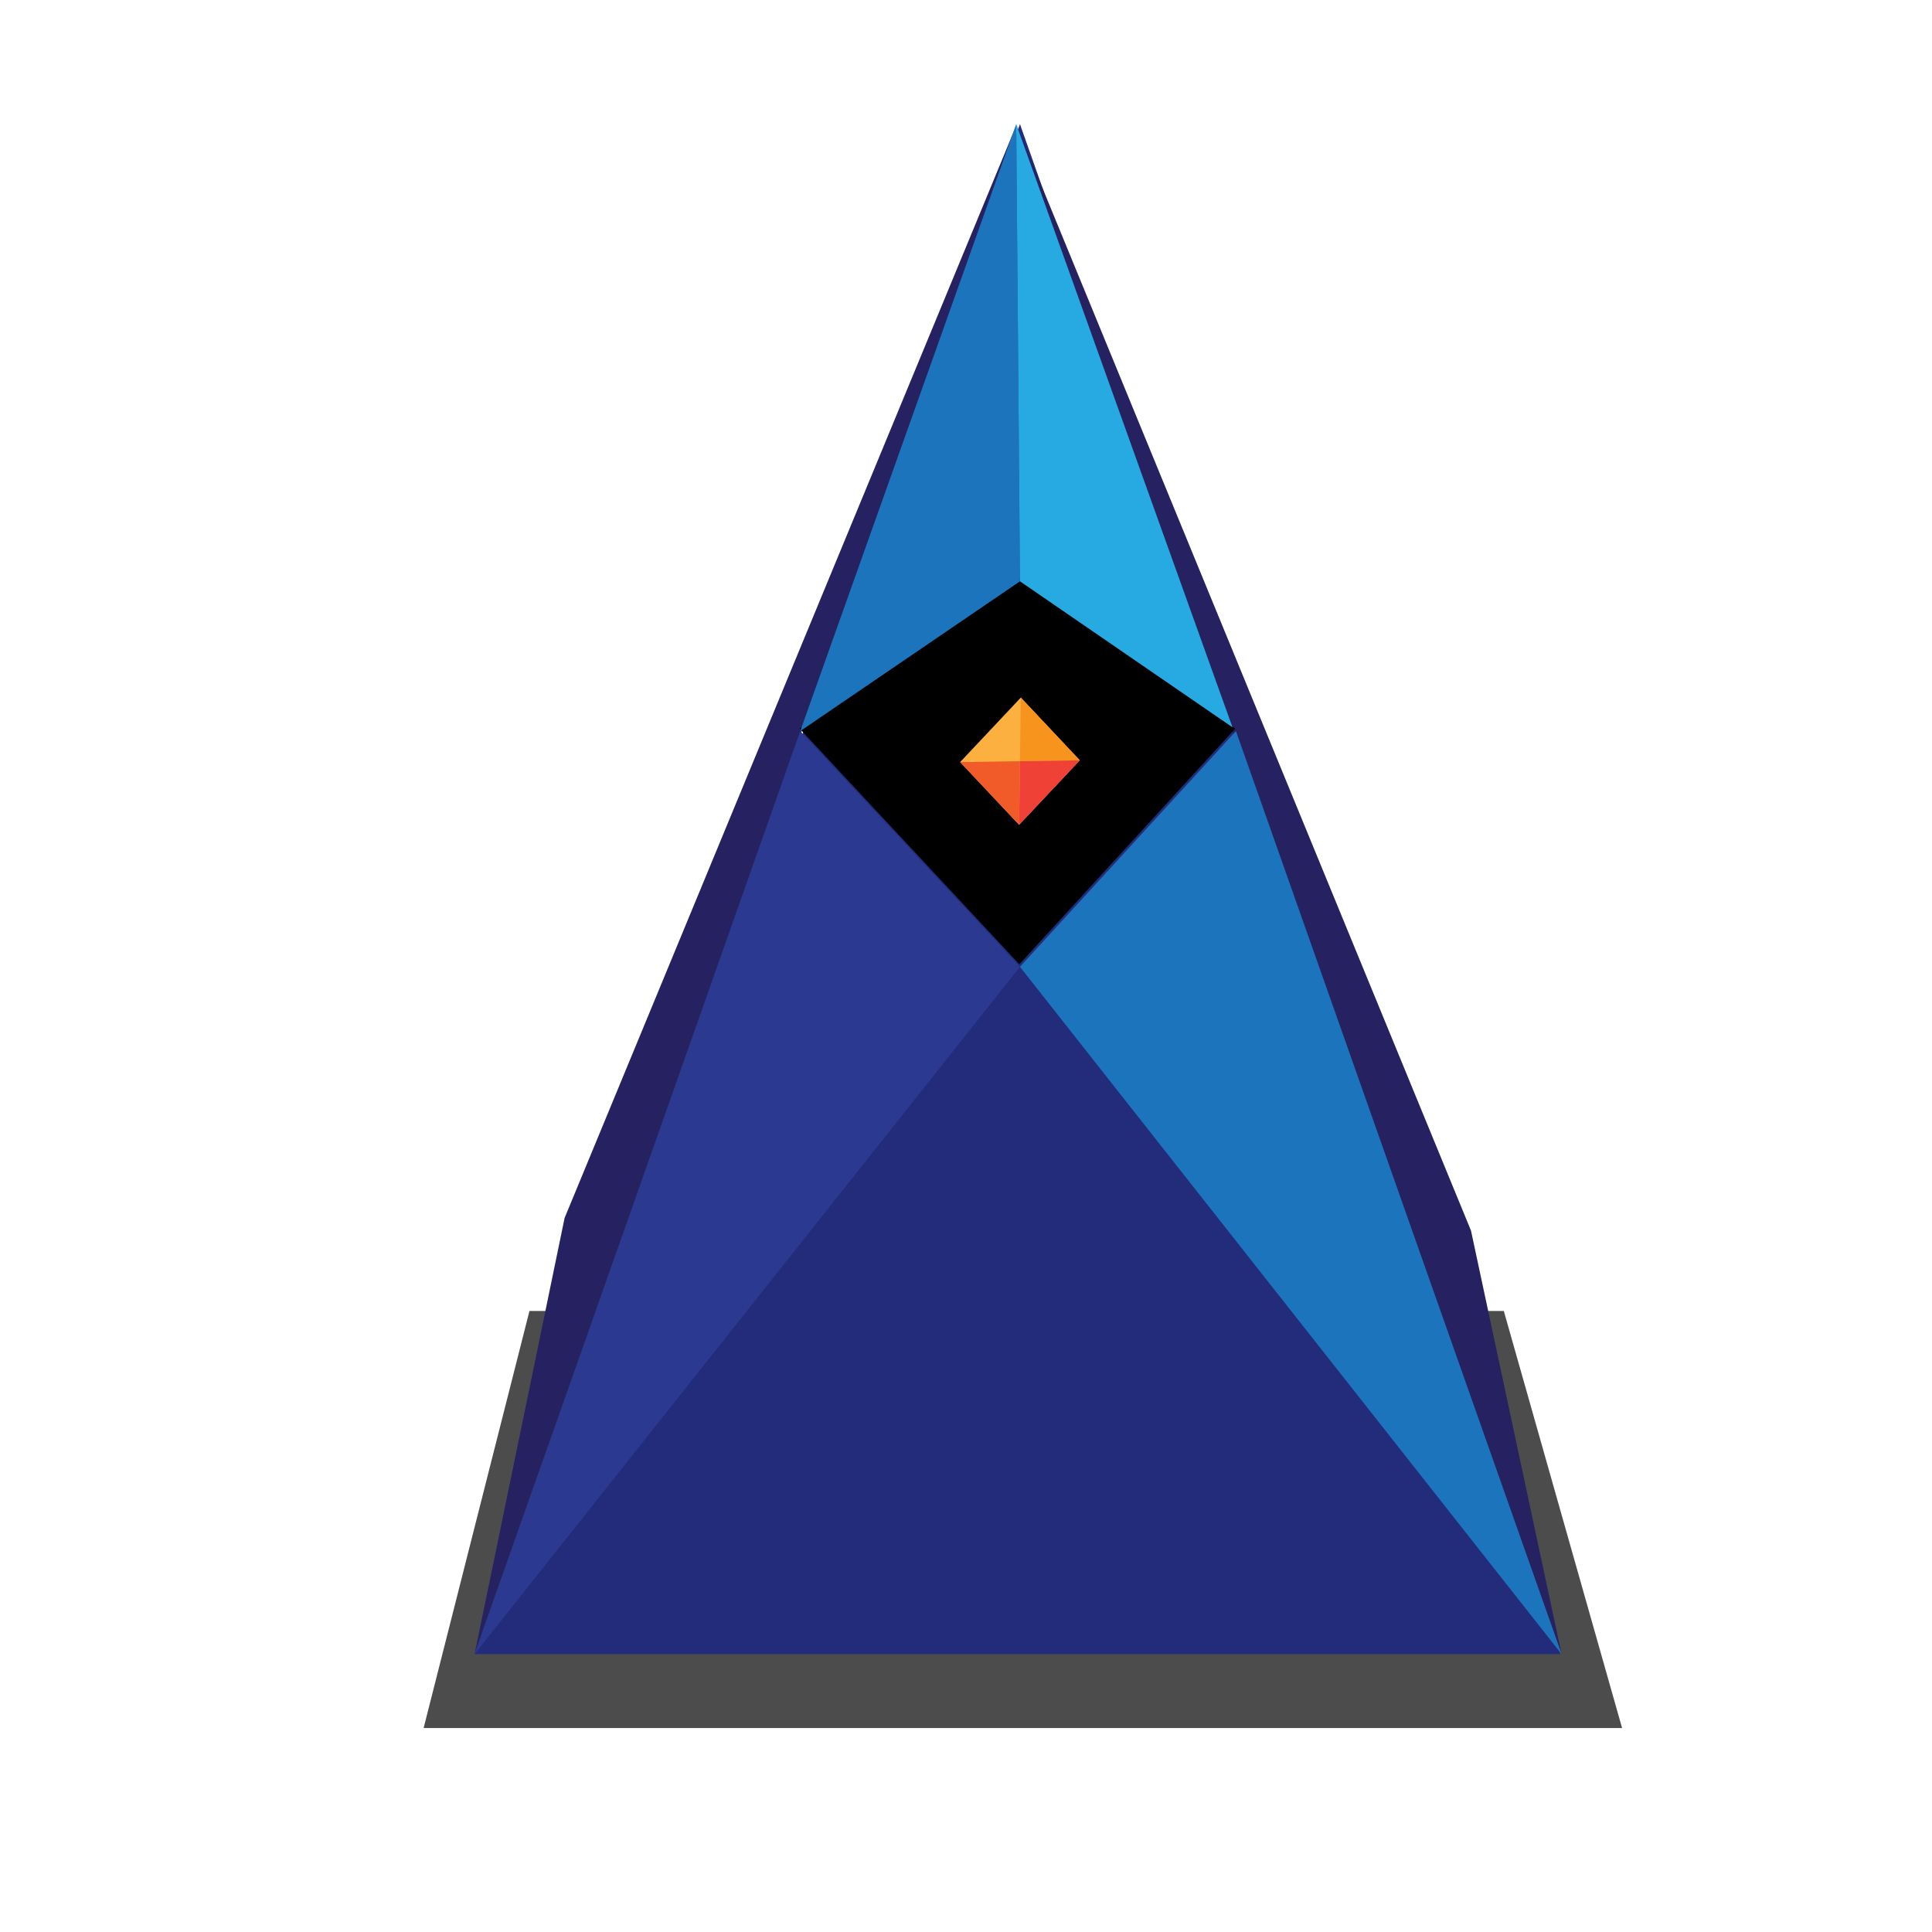
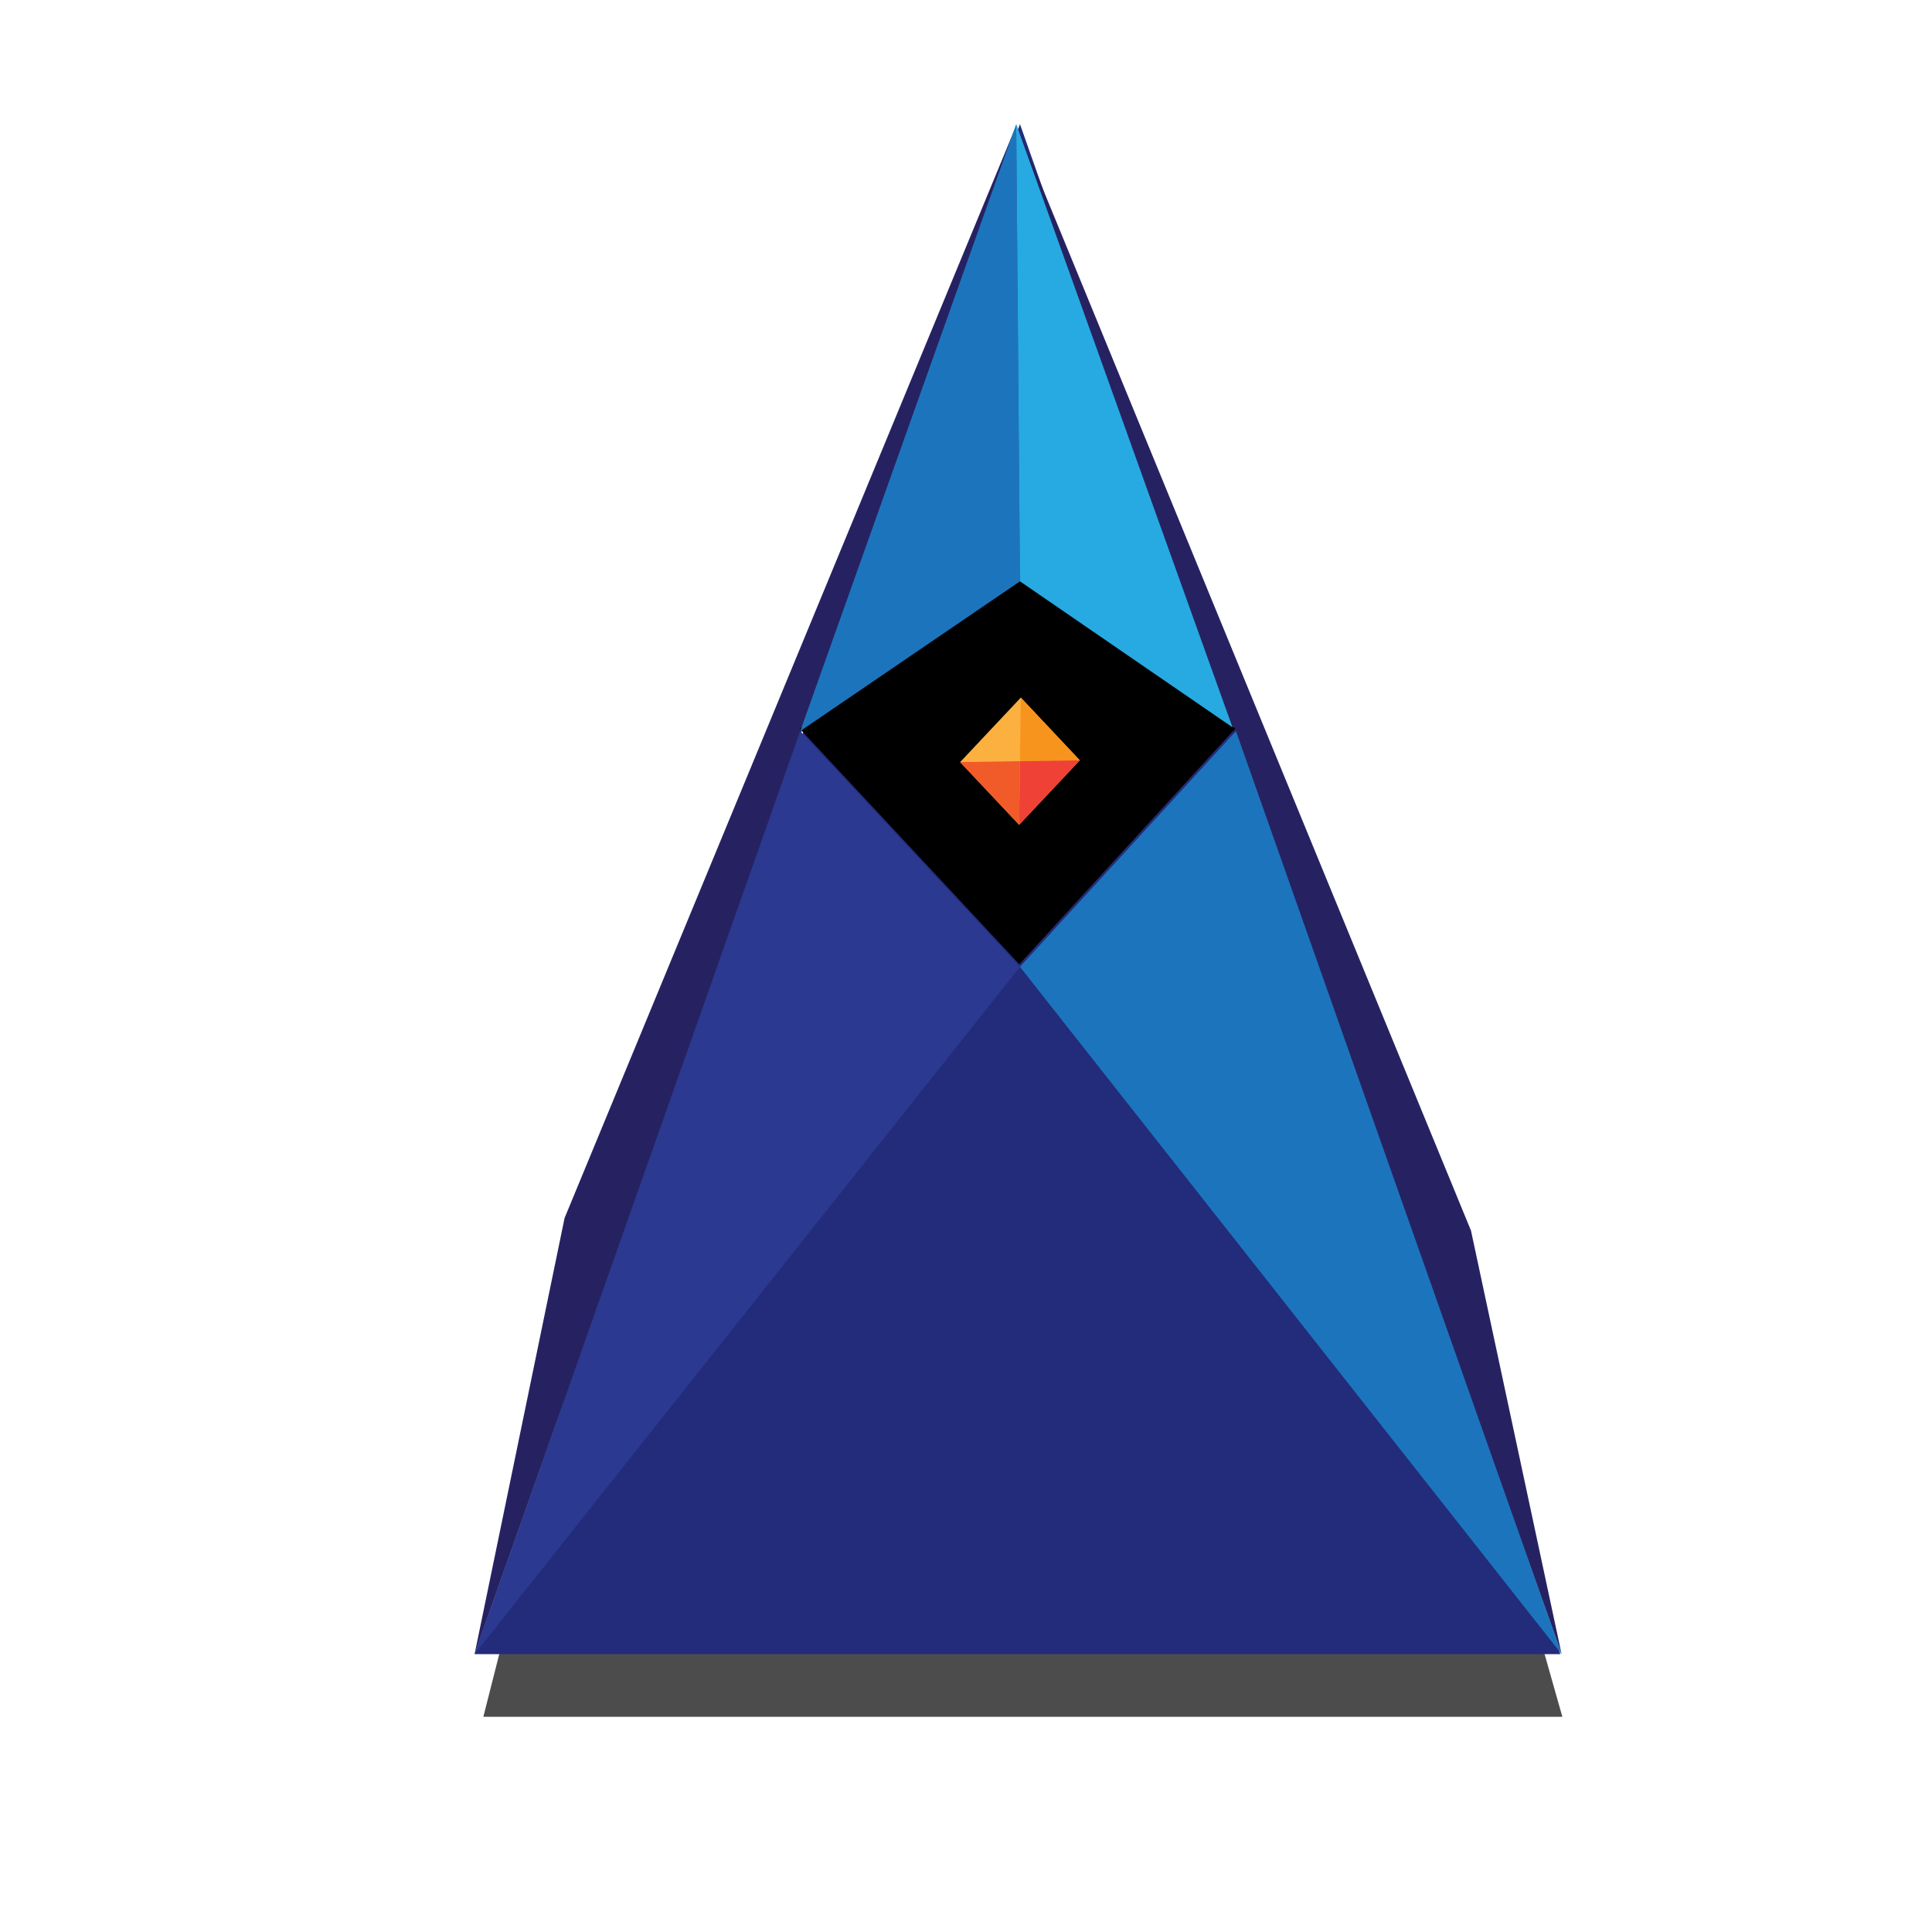
<svg xmlns="http://www.w3.org/2000/svg" version="1.1" id="Layer_1" x="0px" y="0px" width="612px" height="612px" viewBox="0 0 612 612" enable-background="new 0 0 612 612" xml:space="preserve">
-   <polygon opacity="0.7" stroke="#000000" stroke-miterlimit="10" points="168.103,415.779 475.984,415.779 513.164,546.887   134.836,546.887 " />
+   <polygon opacity="0.7" stroke="#000000" stroke-miterlimit="10" points="183.693,425.335 460.786,425.335 494.248,543.331   153.753,543.331 " />
  <g>
    <polygon fill="#232C7A" points="323.094,39.312 150.333,523.979 494.27,523.979  " />
    <polygon fill="#262262" points="150.333,523.978 178.844,385.828 322.094,39.311  " />
    <polygon fill="#262262" points="494.666,523.978 465.967,389.828 321.906,39.312  " />
    <polygon fill="#2B3990" points="150.333,523.978 323.094,306.259 253.49,231.593  " />
    <polygon fill="#1C75BC" points="391.51,231.593 323.094,306.259 494.666,523.978  " />
    <polygon points="322.896,305.456 253.292,230.79 322.896,183.34 391.312,230.79  " />
    <polygon fill="#1C75BC" points="321.906,39.312 323.094,184.144 253.49,231.593  " />
    <polygon fill="#27AAE1" points="390.419,230.393 323.094,184.144 321.906,39.312  " />
    <g>
      <polygon fill="#FBB040" points="342.047,240.843 322.828,261.274 304.141,241.411 323.361,220.979   " />
      <polygon fill="#F7941E" points="323.095,241.126 323.361,220.979 342.047,240.843   " />
      <polygon fill="#F15A29" points="322.828,261.274 323.095,241.126 304.141,241.411   " />
      <polygon fill="#EF4136" points="342.047,240.843 323.095,241.126 322.828,261.274   " />
    </g>
  </g>
</svg>
